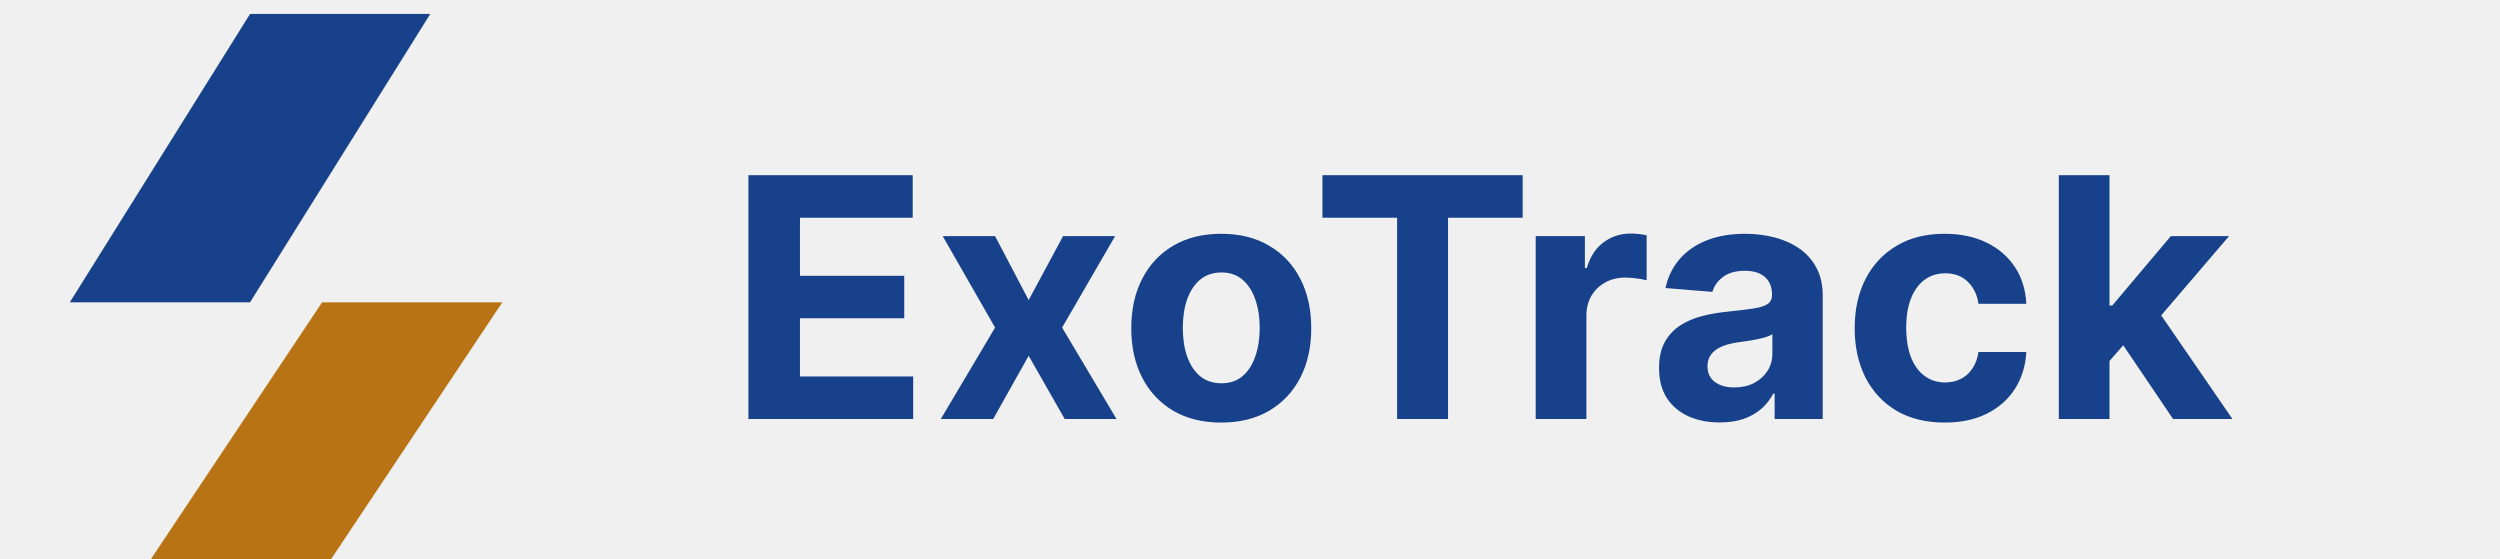
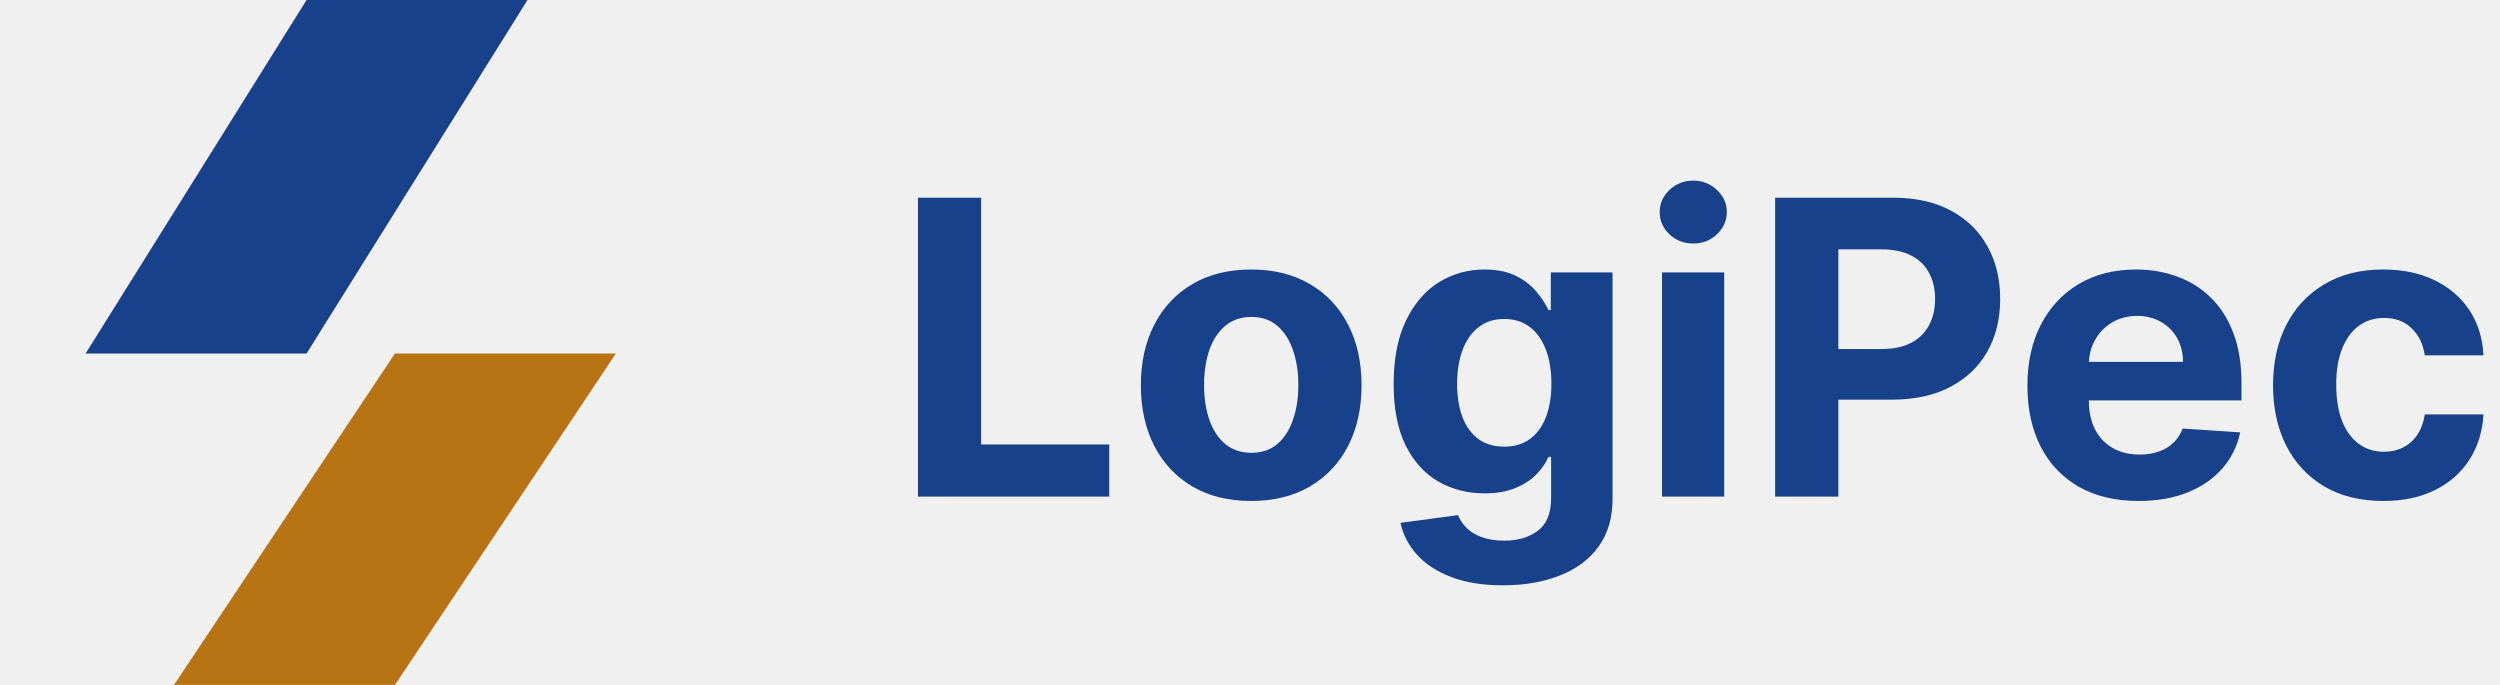
- <svg xmlns="http://www.w3.org/2000/svg" width="179" height="40" viewBox="0 0 179 40" fill="none">
-   <path d="M23.063 40.999H10.16L23.063 21.645H35.967L23.063 40.999Z" fill="#B87414" />
-   <path d="M17.903 1H30.806L17.903 21.645H5L17.903 1Z" fill="#17418A" />
-   <path d="M53.587 30V12.546H65.349V15.588H57.278V19.747H64.744V22.79H57.278V26.957H65.383V30H53.587ZM71.249 16.909L73.652 21.486L76.115 16.909H79.84L76.047 23.454L79.942 30H76.234L73.652 25.474L71.112 30H67.362L71.249 23.454L67.499 16.909H71.249ZM87.442 30.256C86.118 30.256 84.973 29.974 84.007 29.412C83.047 28.844 82.305 28.054 81.783 27.043C81.26 26.026 80.999 24.847 80.999 23.506C80.999 22.153 81.26 20.972 81.783 19.96C82.305 18.943 83.047 18.153 84.007 17.591C84.973 17.023 86.118 16.739 87.442 16.739C88.766 16.739 89.908 17.023 90.868 17.591C91.834 18.153 92.578 18.943 93.101 19.96C93.624 20.972 93.885 22.153 93.885 23.506C93.885 24.847 93.624 26.026 93.101 27.043C92.578 28.054 91.834 28.844 90.868 29.412C89.908 29.974 88.766 30.256 87.442 30.256ZM87.459 27.443C88.061 27.443 88.564 27.273 88.967 26.932C89.371 26.585 89.675 26.114 89.879 25.517C90.09 24.921 90.195 24.241 90.195 23.48C90.195 22.719 90.09 22.04 89.879 21.443C89.675 20.847 89.371 20.375 88.967 20.028C88.564 19.682 88.061 19.509 87.459 19.509C86.851 19.509 86.34 19.682 85.925 20.028C85.516 20.375 85.206 20.847 84.996 21.443C84.791 22.04 84.689 22.719 84.689 23.48C84.689 24.241 84.791 24.921 84.996 25.517C85.206 26.114 85.516 26.585 85.925 26.932C86.34 27.273 86.851 27.443 87.459 27.443ZM94.688 15.588V12.546H109.023V15.588H103.68V30H100.032V15.588H94.688ZM109.957 30V16.909H113.477V19.193H113.613C113.852 18.381 114.252 17.767 114.815 17.352C115.377 16.932 116.025 16.722 116.758 16.722C116.94 16.722 117.136 16.733 117.346 16.756C117.556 16.778 117.741 16.81 117.9 16.849V20.071C117.729 20.02 117.494 19.974 117.192 19.935C116.891 19.895 116.616 19.875 116.366 19.875C115.832 19.875 115.354 19.991 114.934 20.224C114.519 20.452 114.19 20.77 113.945 21.179C113.707 21.588 113.587 22.06 113.587 22.594V30H109.957ZM123.135 30.247C122.3 30.247 121.555 30.102 120.902 29.812C120.249 29.517 119.732 29.082 119.351 28.509C118.976 27.929 118.788 27.207 118.788 26.344C118.788 25.616 118.922 25.006 119.189 24.511C119.456 24.017 119.82 23.619 120.28 23.318C120.74 23.017 121.263 22.79 121.848 22.636C122.439 22.483 123.058 22.375 123.706 22.312C124.467 22.233 125.081 22.159 125.547 22.091C126.013 22.017 126.351 21.909 126.561 21.767C126.771 21.625 126.876 21.415 126.876 21.136V21.085C126.876 20.546 126.706 20.128 126.365 19.832C126.03 19.537 125.553 19.389 124.933 19.389C124.28 19.389 123.76 19.534 123.374 19.824C122.987 20.108 122.732 20.466 122.607 20.898L119.249 20.625C119.419 19.829 119.754 19.142 120.254 18.562C120.754 17.977 121.399 17.528 122.189 17.216C122.984 16.898 123.905 16.739 124.95 16.739C125.678 16.739 126.374 16.824 127.038 16.994C127.709 17.165 128.303 17.429 128.82 17.787C129.342 18.145 129.754 18.605 130.055 19.168C130.357 19.724 130.507 20.392 130.507 21.171V30H127.064V28.185H126.962C126.751 28.594 126.47 28.954 126.118 29.267C125.766 29.574 125.342 29.815 124.848 29.991C124.354 30.162 123.783 30.247 123.135 30.247ZM124.175 27.741C124.709 27.741 125.18 27.636 125.589 27.426C125.999 27.21 126.32 26.921 126.553 26.557C126.786 26.193 126.902 25.781 126.902 25.321V23.932C126.788 24.006 126.632 24.074 126.433 24.136C126.24 24.193 126.021 24.247 125.777 24.298C125.533 24.344 125.288 24.386 125.044 24.426C124.8 24.46 124.578 24.491 124.379 24.52C123.953 24.582 123.581 24.682 123.263 24.818C122.945 24.954 122.697 25.139 122.521 25.372C122.345 25.599 122.257 25.884 122.257 26.224C122.257 26.719 122.436 27.097 122.794 27.358C123.158 27.614 123.618 27.741 124.175 27.741ZM139.239 30.256C137.898 30.256 136.744 29.972 135.778 29.403C134.818 28.829 134.08 28.034 133.562 27.017C133.051 26 132.795 24.829 132.795 23.506C132.795 22.165 133.054 20.989 133.571 19.977C134.094 18.96 134.835 18.168 135.795 17.599C136.756 17.026 137.898 16.739 139.222 16.739C140.364 16.739 141.364 16.946 142.222 17.361C143.08 17.776 143.759 18.358 144.259 19.108C144.759 19.858 145.034 20.739 145.085 21.75H141.659C141.563 21.097 141.307 20.571 140.892 20.173C140.483 19.77 139.946 19.568 139.281 19.568C138.719 19.568 138.227 19.722 137.807 20.028C137.392 20.329 137.068 20.77 136.835 21.349C136.602 21.929 136.486 22.631 136.486 23.454C136.486 24.29 136.599 25 136.827 25.585C137.06 26.171 137.386 26.616 137.807 26.923C138.227 27.23 138.719 27.384 139.281 27.384C139.696 27.384 140.068 27.298 140.398 27.128C140.733 26.957 141.009 26.71 141.224 26.386C141.446 26.057 141.591 25.662 141.659 25.202H145.085C145.028 26.202 144.756 27.082 144.267 27.844C143.784 28.599 143.116 29.19 142.264 29.616C141.412 30.043 140.403 30.256 139.239 30.256ZM150.7 26.233L150.708 21.878H151.237L155.43 16.909H159.597L153.964 23.489H153.103L150.7 26.233ZM147.41 30V12.546H151.04V30H147.41ZM155.592 30L151.739 24.298L154.16 21.733L159.844 30H155.592Z" fill="#17418A" />
+ <svg xmlns="http://www.w3.org/2000/svg" width="146" height="40" viewBox="0 0 146 40" fill="none">
+   <g clip-path="url(#clip0_2190_14846)">
+     <path d="M23.064 40H10.16L23.064 20.645H35.967L23.064 40Z" fill="#B87414" />
+     <path d="M17.903 0H30.806L17.903 20.645H5L17.903 0Z" fill="#17418A" />
+   </g>
+   <path d="M53.607 29V11.546H57.297V25.957H64.78V29H53.607ZM73.071 29.256C71.747 29.256 70.602 28.974 69.636 28.412C68.676 27.844 67.934 27.054 67.412 26.043C66.889 25.026 66.627 23.847 66.627 22.506C66.627 21.153 66.889 19.972 67.412 18.96C67.934 17.943 68.676 17.153 69.636 16.591C70.602 16.023 71.747 15.739 73.071 15.739C74.394 15.739 75.537 16.023 76.497 16.591C77.463 17.153 78.207 17.943 78.73 18.96C79.252 19.972 79.514 21.153 79.514 22.506C79.514 23.847 79.252 25.026 78.73 26.043C78.207 27.054 77.463 27.844 76.497 28.412C75.537 28.974 74.394 29.256 73.071 29.256ZM73.088 26.443C73.69 26.443 74.193 26.273 74.596 25.932C75 25.585 75.304 25.114 75.508 24.517C75.718 23.921 75.823 23.241 75.823 22.48C75.823 21.719 75.718 21.04 75.508 20.443C75.304 19.847 75 19.375 74.596 19.028C74.193 18.682 73.69 18.509 73.088 18.509C72.48 18.509 71.968 18.682 71.554 19.028C71.144 19.375 70.835 19.847 70.625 20.443C70.42 21.04 70.318 21.719 70.318 22.48C70.318 23.241 70.42 23.921 70.625 24.517C70.835 25.114 71.144 25.585 71.554 25.932C71.968 26.273 72.48 26.443 73.088 26.443ZM87.772 34.182C86.596 34.182 85.588 34.02 84.747 33.696C83.912 33.378 83.247 32.943 82.752 32.392C82.258 31.841 81.937 31.222 81.789 30.534L85.147 30.082C85.25 30.344 85.412 30.588 85.633 30.815C85.855 31.043 86.147 31.224 86.511 31.361C86.88 31.503 87.329 31.574 87.858 31.574C88.647 31.574 89.298 31.381 89.809 30.994C90.326 30.614 90.585 29.974 90.585 29.077V26.682H90.431C90.272 27.046 90.034 27.389 89.716 27.713C89.397 28.037 88.988 28.301 88.488 28.506C87.988 28.71 87.392 28.812 86.698 28.812C85.716 28.812 84.821 28.585 84.014 28.131C83.213 27.671 82.573 26.969 82.096 26.026C81.625 25.077 81.389 23.878 81.389 22.429C81.389 20.946 81.63 19.707 82.113 18.713C82.596 17.719 83.238 16.974 84.039 16.48C84.846 15.986 85.73 15.739 86.69 15.739C87.423 15.739 88.037 15.864 88.531 16.114C89.025 16.358 89.423 16.665 89.724 17.034C90.031 17.398 90.267 17.756 90.431 18.108H90.568V15.909H94.173V29.128C94.173 30.241 93.9 31.173 93.355 31.923C92.809 32.673 92.054 33.236 91.088 33.611C90.127 33.992 89.022 34.182 87.772 34.182ZM87.849 26.085C88.434 26.085 88.929 25.94 89.332 25.651C89.741 25.355 90.054 24.935 90.269 24.389C90.491 23.838 90.602 23.179 90.602 22.412C90.602 21.645 90.494 20.98 90.278 20.418C90.062 19.849 89.75 19.409 89.341 19.097C88.931 18.784 88.434 18.628 87.849 18.628C87.252 18.628 86.75 18.79 86.341 19.114C85.931 19.432 85.622 19.875 85.412 20.443C85.201 21.011 85.096 21.668 85.096 22.412C85.096 23.168 85.201 23.821 85.412 24.372C85.627 24.918 85.937 25.341 86.341 25.642C86.75 25.938 87.252 26.085 87.849 26.085ZM97.062 29V15.909H100.693V29H97.062ZM98.886 14.222C98.346 14.222 97.883 14.043 97.497 13.685C97.116 13.321 96.926 12.886 96.926 12.381C96.926 11.881 97.116 11.452 97.497 11.094C97.883 10.73 98.346 10.548 98.886 10.548C99.426 10.548 99.886 10.73 100.267 11.094C100.653 11.452 100.846 11.881 100.846 12.381C100.846 12.886 100.653 13.321 100.267 13.685C99.886 14.043 99.426 14.222 98.886 14.222ZM103.669 29V11.546H110.556C111.88 11.546 113.007 11.798 113.939 12.304C114.871 12.804 115.581 13.5 116.07 14.392C116.564 15.278 116.811 16.301 116.811 17.46C116.811 18.619 116.561 19.642 116.061 20.528C115.561 21.415 114.837 22.105 113.888 22.599C112.945 23.094 111.803 23.341 110.462 23.341H106.073V20.384H109.865C110.576 20.384 111.161 20.261 111.621 20.017C112.087 19.767 112.434 19.423 112.661 18.986C112.894 18.543 113.01 18.034 113.01 17.46C113.01 16.881 112.894 16.375 112.661 15.943C112.434 15.506 112.087 15.168 111.621 14.929C111.155 14.685 110.564 14.562 109.848 14.562H107.36V29H103.669ZM124.895 29.256C123.549 29.256 122.39 28.983 121.418 28.438C120.452 27.886 119.708 27.108 119.185 26.102C118.662 25.091 118.401 23.895 118.401 22.514C118.401 21.168 118.662 19.986 119.185 18.969C119.708 17.952 120.444 17.159 121.392 16.591C122.347 16.023 123.466 15.739 124.75 15.739C125.614 15.739 126.418 15.878 127.162 16.156C127.912 16.429 128.566 16.841 129.123 17.392C129.685 17.943 130.123 18.636 130.435 19.472C130.748 20.301 130.904 21.273 130.904 22.386V23.384H119.85V21.134H127.486C127.486 20.611 127.373 20.148 127.145 19.744C126.918 19.341 126.603 19.026 126.199 18.798C125.801 18.565 125.338 18.449 124.81 18.449C124.259 18.449 123.77 18.577 123.344 18.832C122.924 19.082 122.594 19.421 122.355 19.847C122.117 20.267 121.995 20.736 121.989 21.253V23.392C121.989 24.04 122.108 24.599 122.347 25.071C122.591 25.543 122.935 25.906 123.378 26.162C123.821 26.418 124.347 26.546 124.955 26.546C125.358 26.546 125.728 26.489 126.063 26.375C126.398 26.261 126.685 26.091 126.924 25.864C127.162 25.636 127.344 25.358 127.469 25.028L130.827 25.25C130.657 26.057 130.307 26.761 129.779 27.364C129.256 27.96 128.58 28.426 127.75 28.761C126.926 29.091 125.975 29.256 124.895 29.256ZM139.188 29.256C137.847 29.256 136.694 28.972 135.728 28.403C134.767 27.829 134.029 27.034 133.512 26.017C133 25 132.745 23.829 132.745 22.506C132.745 21.165 133.003 19.989 133.52 18.977C134.043 17.96 134.784 17.168 135.745 16.599C136.705 16.026 137.847 15.739 139.171 15.739C140.313 15.739 141.313 15.946 142.171 16.361C143.029 16.776 143.708 17.358 144.208 18.108C144.708 18.858 144.983 19.739 145.034 20.75H141.608C141.512 20.097 141.256 19.571 140.841 19.173C140.432 18.77 139.895 18.568 139.23 18.568C138.668 18.568 138.176 18.722 137.756 19.028C137.341 19.329 137.017 19.77 136.784 20.349C136.551 20.929 136.435 21.631 136.435 22.454C136.435 23.29 136.549 24 136.776 24.585C137.009 25.171 137.336 25.616 137.756 25.923C138.176 26.23 138.668 26.384 139.23 26.384C139.645 26.384 140.017 26.298 140.347 26.128C140.682 25.957 140.958 25.71 141.174 25.386C141.395 25.057 141.54 24.662 141.608 24.202H145.034C144.978 25.202 144.705 26.082 144.216 26.844C143.733 27.599 143.066 28.19 142.213 28.616C141.361 29.043 140.353 29.256 139.188 29.256Z" fill="#17418A" />
+   <defs>
+     <clipPath id="clip0_2190_14846">
+       <rect width="40" height="40" fill="white" />
+     </clipPath>
+   </defs>
</svg>
